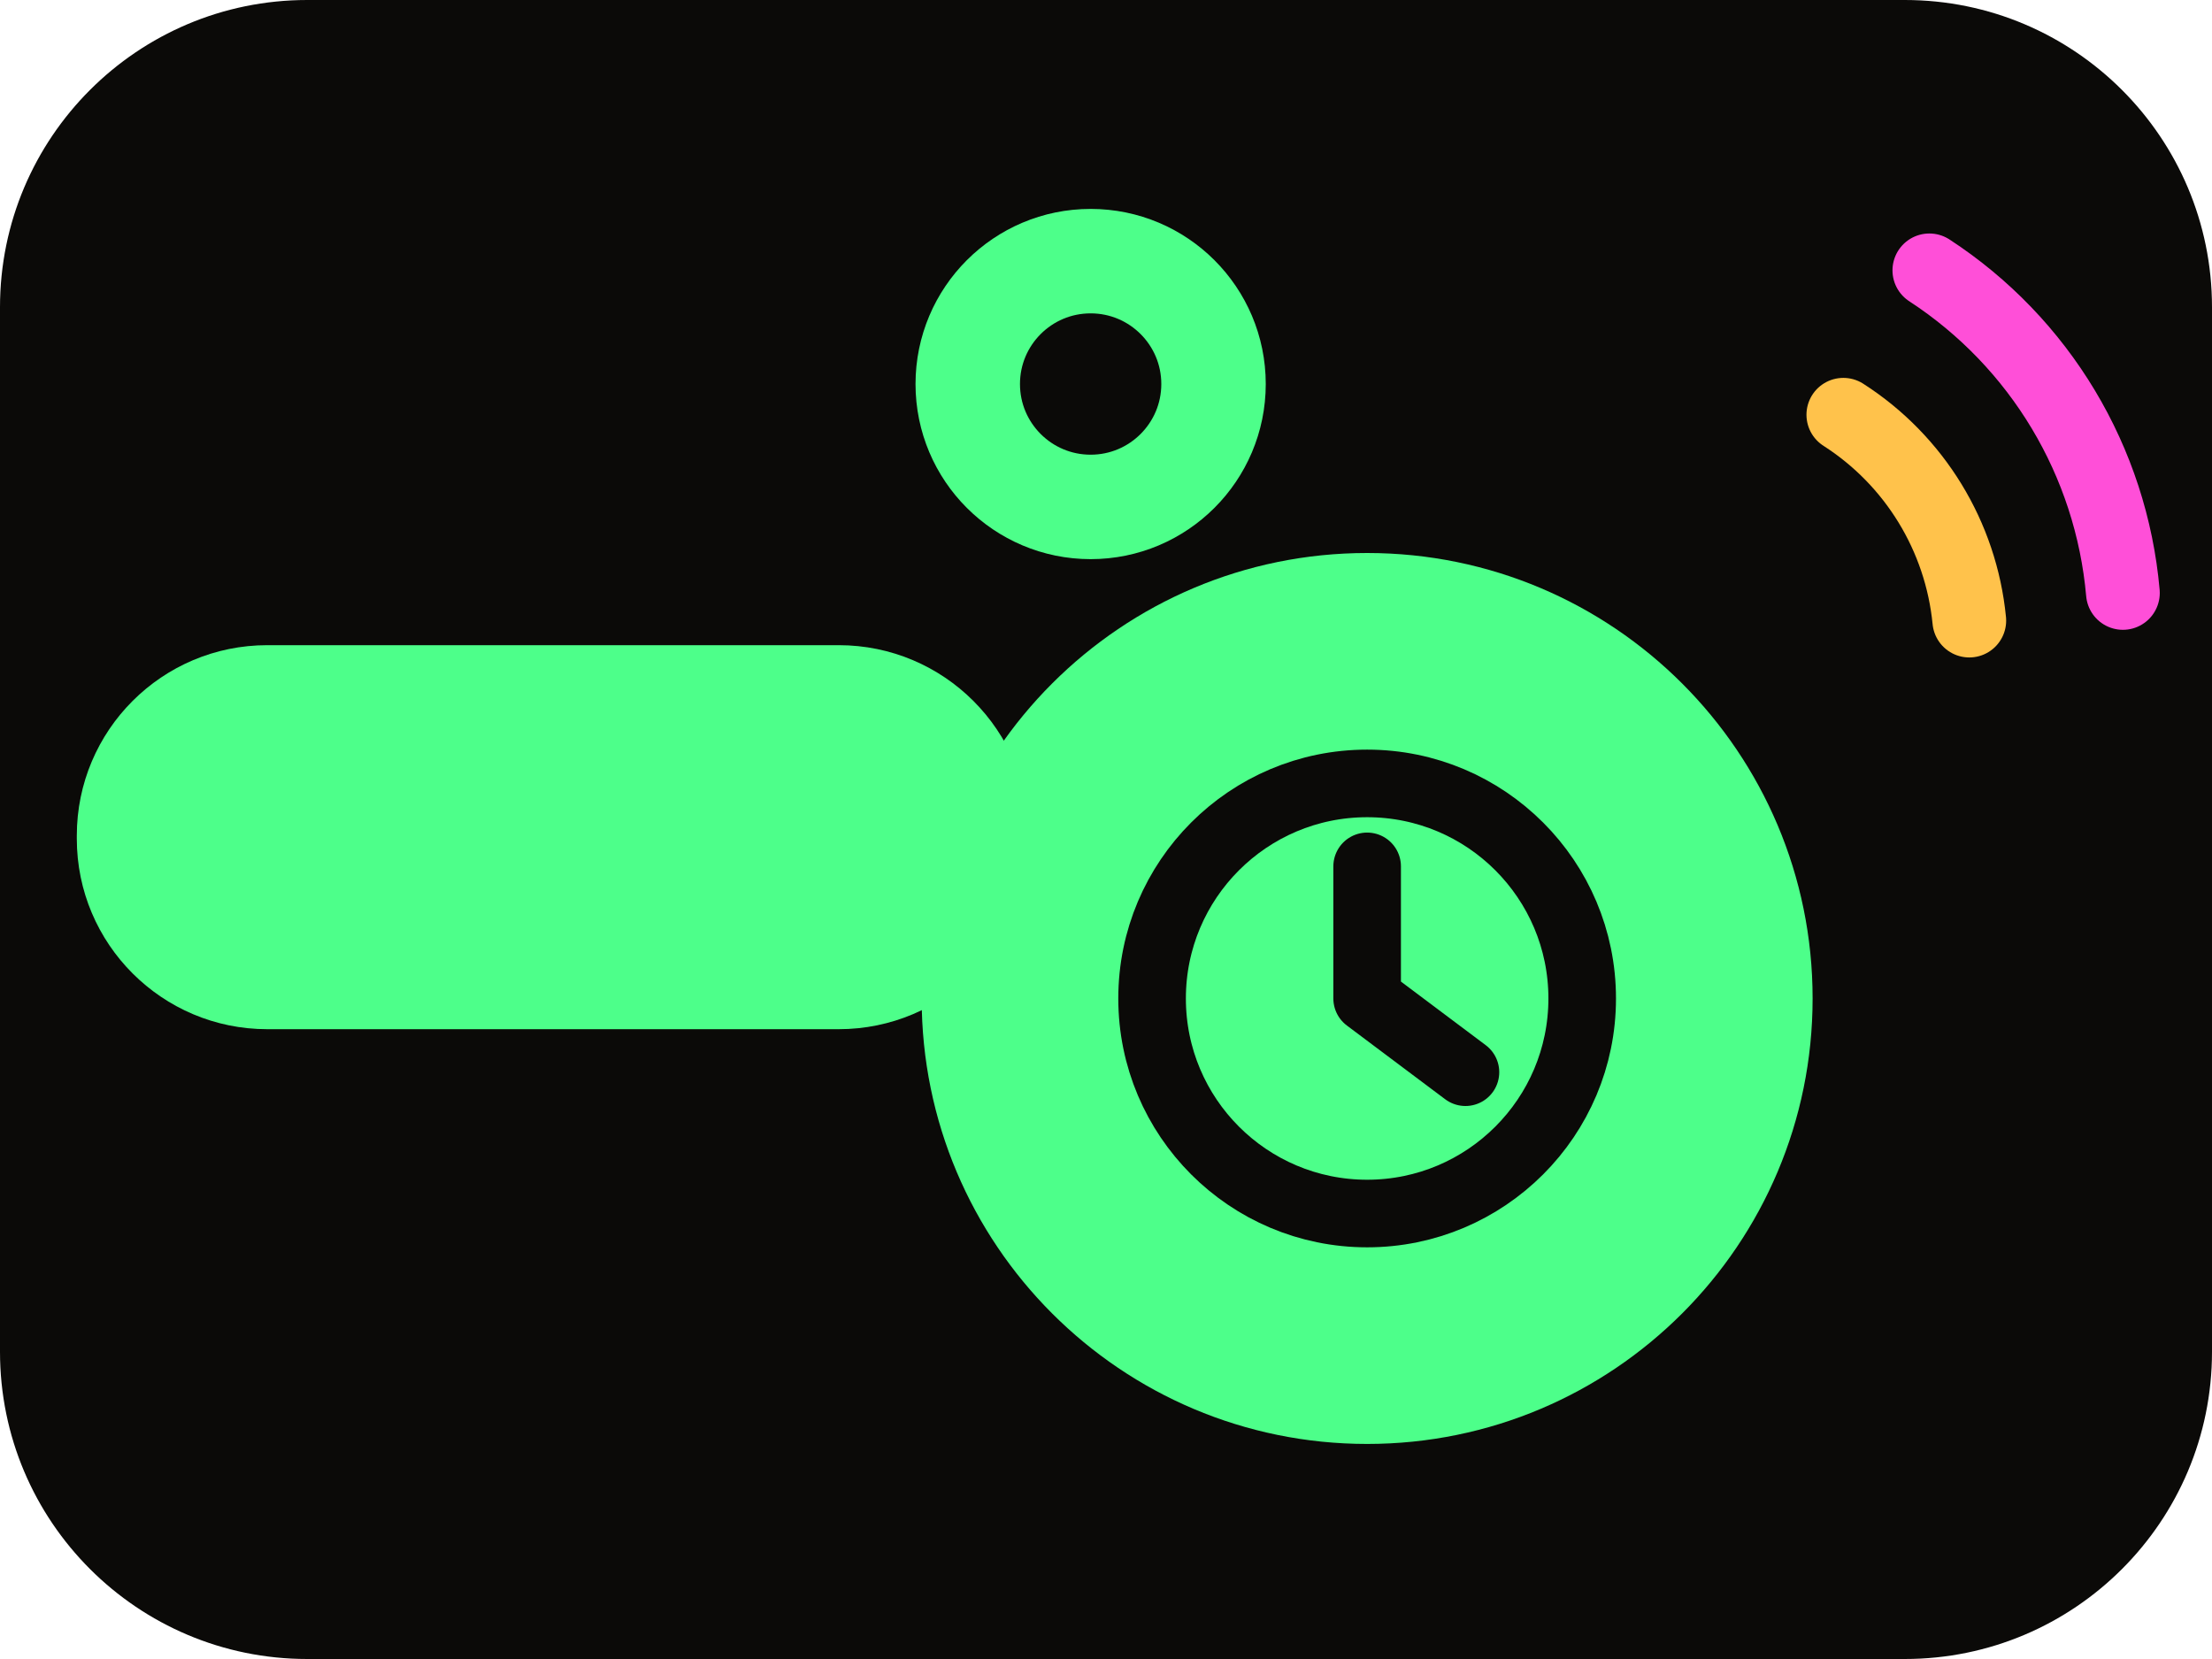
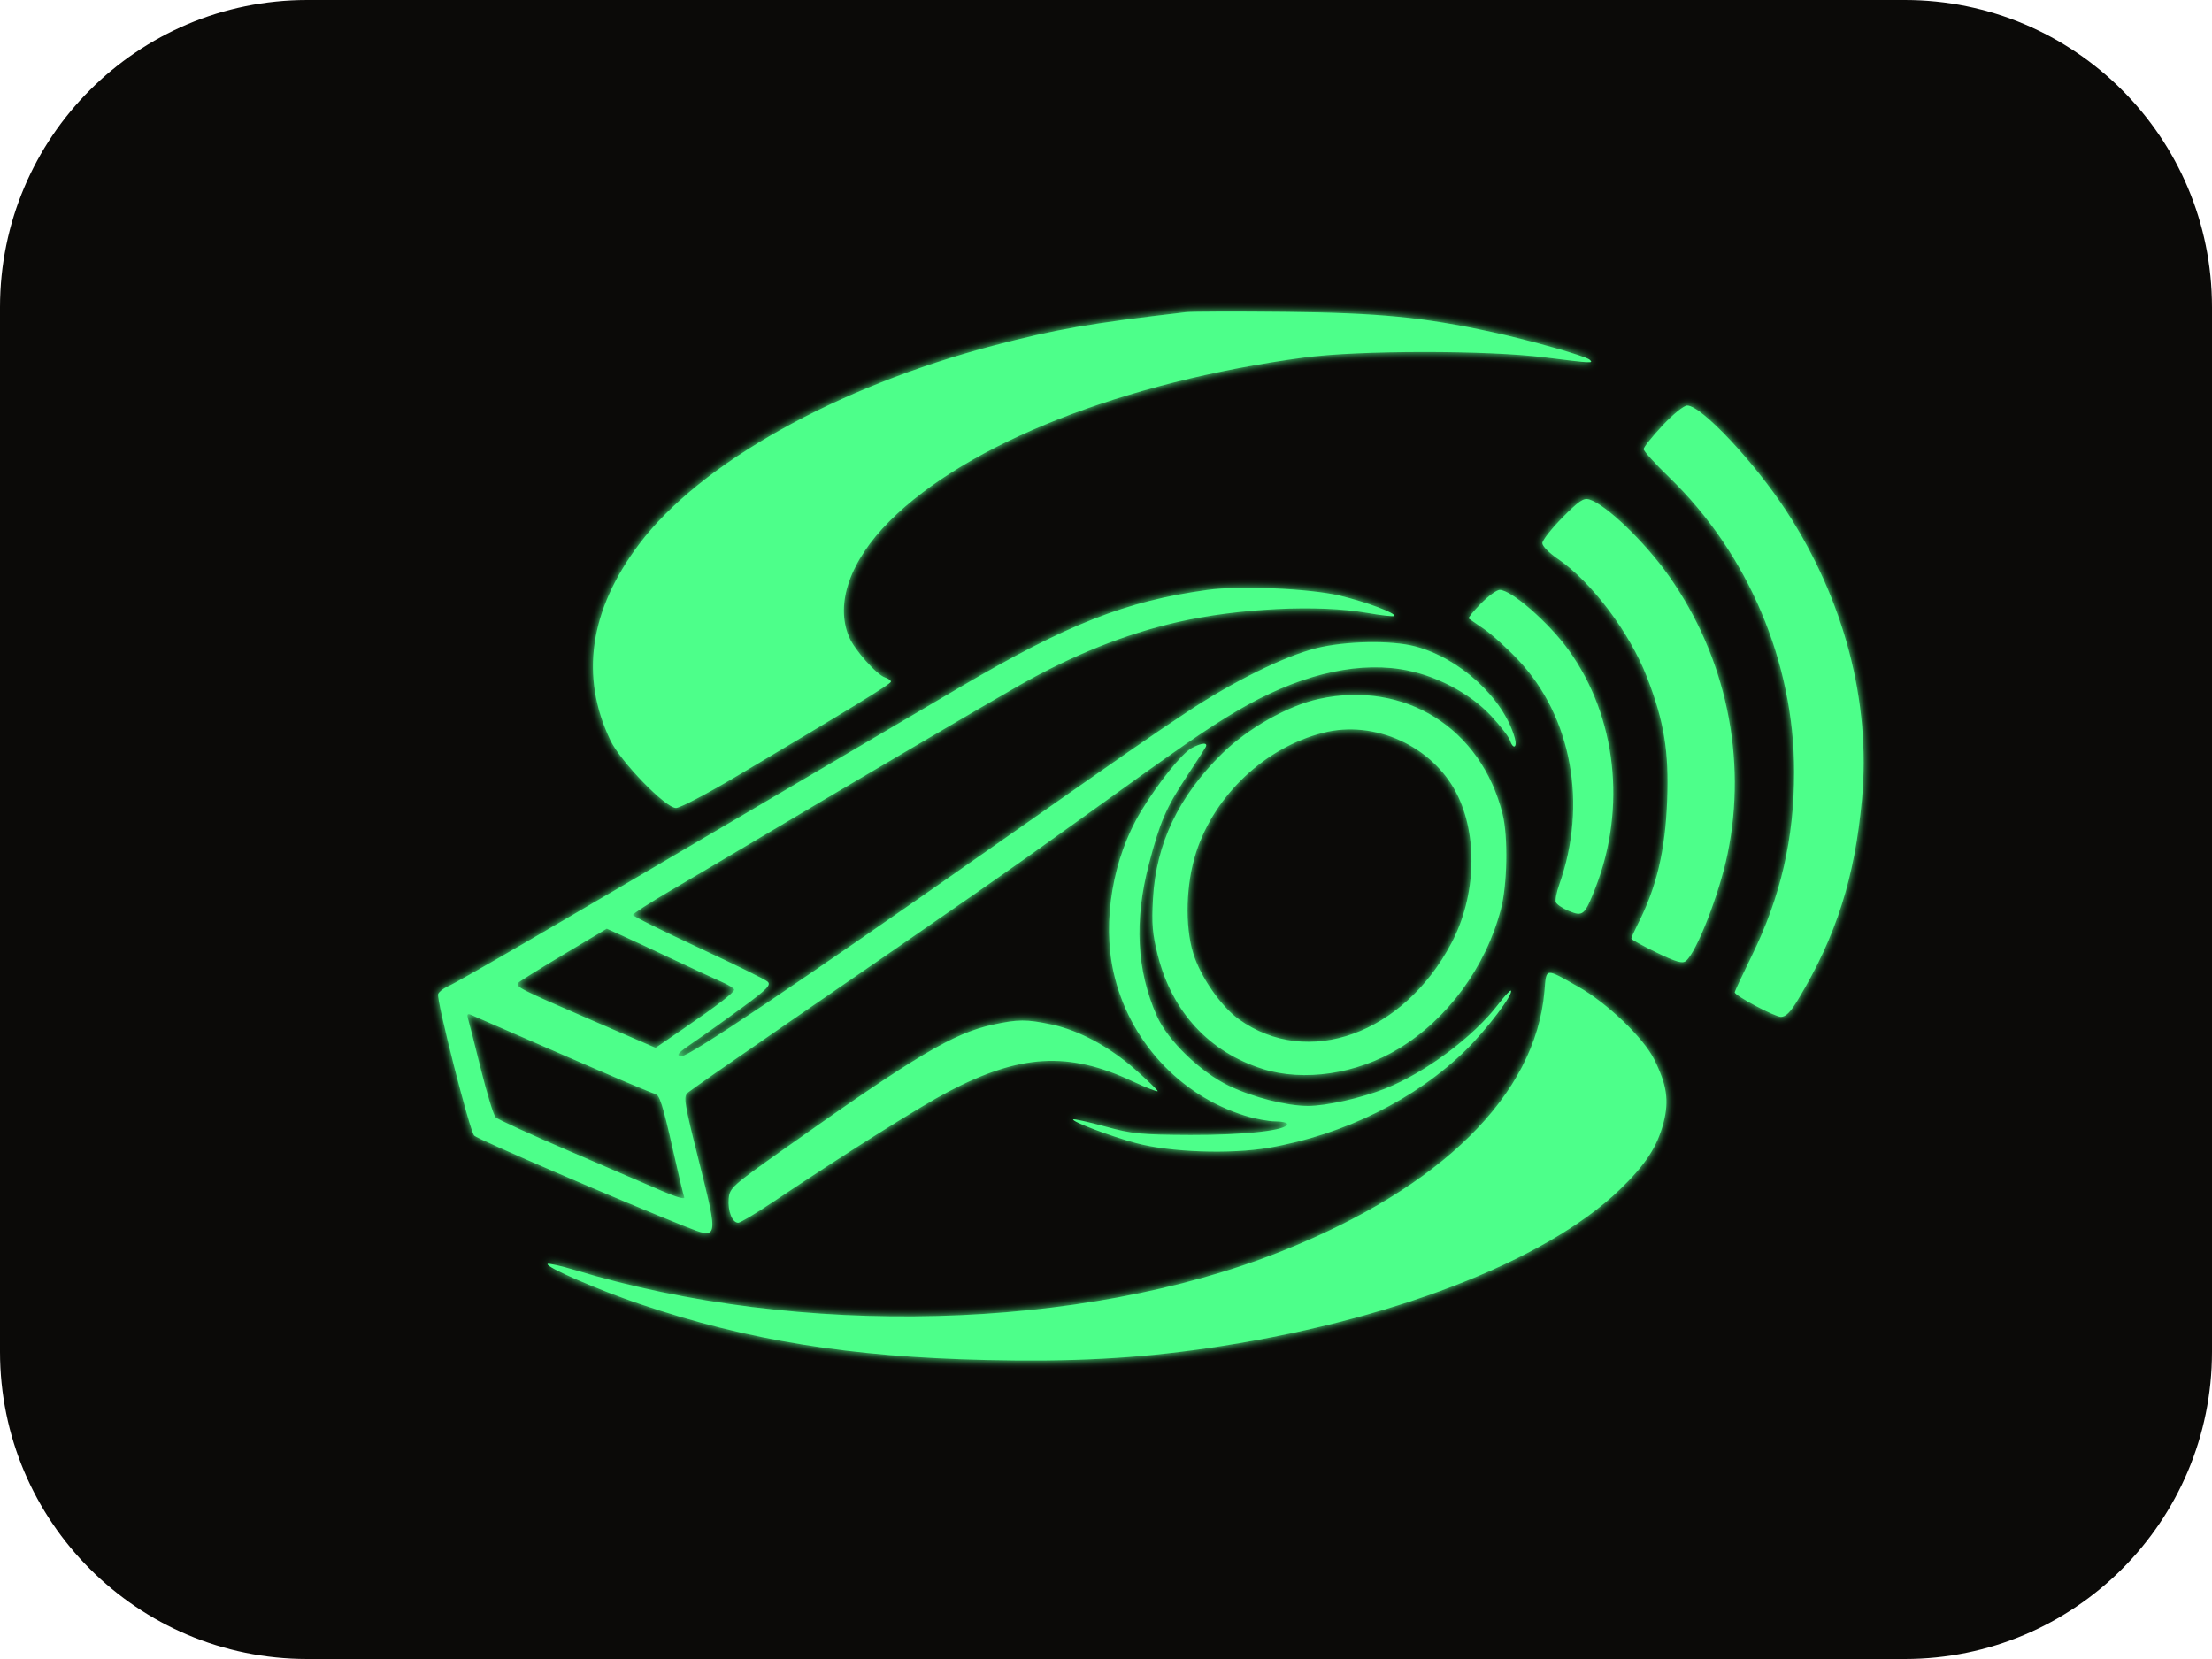
<svg xmlns="http://www.w3.org/2000/svg" viewBox="0 0 72 54">
+   <defs>
+     <filter id="glow" x="-30%" y="-40%" width="160%" height="180%">
+       <feGaussianBlur stdDeviation="1.45" result="blur" />
+       <feMerge>
+         <feMergeNode in="blur" />
+         <feMergeNode in="SourceGraphic" />
+       </feMerge>
+     </filter>
+   </defs>
  <rect width="72" height="54" rx="10" fill="#0b0a08" />
-   <circle cx="44.5" cy="32.5" r="14.5" fill="#4dff8a" />
-   <rect x="2.5" y="21" width="31" height="12.5" rx="6.2" fill="#4dff8a" />
-   <circle cx="35.5" cy="12.5" r="4" stroke="#4dff8a" stroke-width="3.4" fill="none" />
-   <circle cx="44.5" cy="32.5" r="7" stroke="#0b0a08" stroke-width="2.2" fill="none" />
-   <path d="M44.5 28.2 v4.3 l3.2 2.4" stroke="#0b0a08" stroke-width="2.2" stroke-linecap="round" stroke-linejoin="round" fill="none" />
-   <path d="M60 13.5 a9 9 0 0 1 4.1 6.7" stroke="#ffc24b" stroke-width="2.4" stroke-linecap="round" fill="none" />
-   <path d="M62.8 8.8 a14 14 0 0 1 6.3 10.5" stroke="#ff4fd8" stroke-width="2.4" stroke-linecap="round" fill="none" />
+   <path transform="translate(3.9 1.2) scale(0.1)" d="M 347 89.612 C 315.774 93.240, 304.768 95.150, 284.500 100.462 C 233.338 113.868, 188.907 138.742, 169.050 165.094 C 152.866 186.571, 149.707 208.161, 159.698 229 C 163.018 235.924, 177.644 251, 181.041 251 C 182.306 251, 191.026 246.439, 200.420 240.864 C 237.544 218.834, 251 210.591, 251 209.879 C 251 209.469, 250.142 208.862, 249.092 208.529 C 246.342 207.656, 239.105 199.495, 237.344 195.280 C 232.802 184.410, 237.699 170.462, 250.580 157.581 C 275.834 132.327, 326.737 112.254, 385.500 104.377 C 403.238 101.999, 445.039 101.974, 463.845 104.329 C 479.456 106.284, 479.713 106.297, 478.450 105.097 C 477.204 103.913, 459.005 98.760, 446.502 96.051 C 424.302 91.241, 409.951 89.841, 379.500 89.516 C 363.550 89.345, 348.925 89.388, 347 89.612 M 502.115 126.537 C 498.752 130.132, 496 133.576, 496 134.191 C 496 134.806, 499.767 138.952, 504.371 143.405 C 530.020 168.209, 545.013 203.621, 544.994 239.349 C 544.983 260.928, 540.607 279.928, 531.257 299 C 528.157 305.325, 525.635 310.725, 525.653 311 C 525.727 312.101, 538.645 318.962, 540.678 318.980 C 542.270 318.995, 543.786 317.454, 546.317 313.250 C 558.671 292.732, 564.737 273.684, 567.075 248.065 C 569.962 216.425, 561.274 183.271, 542.556 154.500 C 532.149 138.503, 514.786 120, 510.181 120 C 509.068 120, 505.602 122.808, 502.115 126.537 M 469.528 156.509 C 465.938 160.153, 463.012 163.891, 463.026 164.817 C 463.040 165.743, 465.299 168.025, 468.046 169.888 C 478.987 177.310, 491.454 193.853, 497.099 208.441 C 502.662 222.815, 504.266 232.612, 503.659 248.500 C 503.030 264.978, 500.227 276.793, 494.098 288.807 C 492.944 291.070, 492 293.179, 492 293.496 C 492 293.813, 495.675 295.849, 500.166 298.021 C 506.613 301.139, 508.629 301.723, 509.744 300.798 C 513.272 297.870, 520.631 278.967, 523.322 265.922 C 529.751 234.750, 522.783 201.760, 504.215 175.462 C 496.357 164.333, 483.736 152.215, 478.278 150.558 C 476.455 150.004, 474.887 151.070, 469.528 156.509 M 354 180.009 C 327.448 183.657, 308.531 191.099, 273.500 211.677 C 264.150 217.170, 232.425 235.840, 203 253.167 C 140.804 289.790, 110.593 307.342, 106.805 309.053 C 105.323 309.723, 103.889 310.846, 103.620 311.548 C 102.967 313.249, 113.898 356.178, 115.359 357.651 C 116.526 358.829, 163.629 379.106, 183.923 387.168 C 194.945 391.546, 194.928 391.624, 188.504 366.017 C 183.696 346.851, 183.390 344.961, 184.876 343.660 C 185.769 342.878, 199.550 333.266, 215.500 322.300 C 274.070 282.031, 289.960 270.966, 311.500 255.454 C 346.041 230.578, 353.859 225.173, 363.653 219.396 C 382.741 208.137, 401.070 203.447, 416.747 205.809 C 427.767 207.469, 439.328 213.427, 446.442 221.110 C 449.416 224.323, 452.139 227.863, 452.492 228.976 C 453.481 232.089, 454.968 231.375, 454.064 228.222 C 450.337 215.228, 436.276 202.289, 421.650 198.395 C 413.951 196.345, 398.791 196.628, 389.410 198.998 C 378.950 201.640, 362.326 209.853, 347.368 219.770 C 335.502 227.637, 330.086 231.395, 282 265.126 C 221.116 307.835, 184.954 332.133, 182.745 331.816 C 180.872 331.547, 181.578 330.761, 187 327.074 C 190.575 324.643, 197.718 319.542, 202.874 315.737 C 210.667 309.987, 212.017 308.604, 210.874 307.539 C 210.118 306.835, 199.938 301.820, 188.250 296.394 C 176.563 290.969, 167 286.203, 167 285.803 C 167 285.403, 172.512 281.845, 179.250 277.895 C 185.988 273.945, 199.600 265.896, 209.500 260.009 C 238.462 242.786, 282.746 216.765, 292.651 211.150 C 310.340 201.123, 327.155 194.394, 344.280 190.489 C 364.051 185.980, 390.148 184.709, 405.931 187.487 C 410.569 188.303, 414.570 188.763, 414.823 188.510 C 415.677 187.656, 405.601 183.889, 397.022 181.856 C 387.271 179.544, 364.496 178.566, 354 180.009 M 443.021 184.479 C 440.603 186.943, 438.822 189.120, 439.062 189.317 C 439.303 189.514, 441.540 191.054, 444.034 192.737 C 446.528 194.421, 451.553 198.963, 455.202 202.831 C 472.605 221.279, 477.810 249.841, 468.527 275.955 C 467.656 278.406, 467.162 280.979, 467.428 281.674 C 467.695 282.368, 469.592 283.638, 471.644 284.496 C 476.248 286.419, 476.810 285.932, 480.299 277 C 490.485 250.923, 487.145 221.263, 471.583 199.607 C 465.179 190.695, 452.932 180, 449.132 180 C 448.188 180, 445.438 182.016, 443.021 184.479 M 390.300 215.506 C 380.212 217.699, 367.109 225.108, 358.739 233.352 C 344.618 247.262, 337.305 262.614, 336.296 280.466 C 335.829 288.736, 336.105 291.987, 337.869 298.959 C 342.529 317.378, 354.582 330.433, 372.001 335.931 C 385.401 340.160, 402.627 337.595, 416.246 329.342 C 432.224 319.660, 444.584 302.804, 449.538 283.942 C 451.640 275.936, 451.919 260.346, 450.092 253 C 443.125 225.002, 418.284 209.425, 390.300 215.506 M 391.721 226.505 C 372.825 231.284, 356.472 246.640, 350.366 265.338 C 347.016 275.595, 346.611 289.290, 349.391 298.319 C 351.735 305.934, 358.420 315.588, 364.249 319.774 C 386.623 335.846, 417.839 324.629, 433.481 294.897 C 441.473 279.705, 442.133 259.957, 435.107 246.220 C 427.230 230.815, 408.439 222.277, 391.721 226.505 M 348.863 231.513 C 345.681 233.242, 337.850 243.035, 332.338 252.177 C 323.238 267.274, 319.745 287.768, 323.442 304.384 C 328.364 326.505, 344.787 344.475, 366.165 351.128 C 369.472 352.158, 373.938 353, 376.089 353 C 378.240 353, 380 353.399, 380 353.887 C 380 355.934, 366.065 357.498, 348.500 357.423 C 332.178 357.354, 329.579 357.094, 320.615 354.641 C 315.178 353.154, 310.547 352.120, 310.322 352.345 C 309.658 353.009, 322.241 357.769, 330.681 360.046 C 341.797 363.046, 361.487 363.748, 374 361.592 C 398.521 357.366, 421.880 345.769, 438.194 329.723 C 444.930 323.097, 453.765 311.432, 452.787 310.454 C 452.562 310.229, 450.712 312.227, 448.678 314.896 C 440.571 325.525, 424.944 337.176, 411.845 342.356 C 404.020 345.450, 392.587 348.007, 386.685 347.983 C 379.758 347.954, 369.002 345.223, 361.176 341.506 C 351.781 337.045, 341.093 326.721, 337.532 318.667 C 330.961 303.810, 330.131 287.657, 334.988 269.186 C 338.625 255.353, 340.522 250.969, 347.356 240.589 C 350.285 236.140, 353.005 231.938, 353.400 231.250 C 354.356 229.586, 352.176 229.713, 348.863 231.513 M 144.626 298.564 C 136.996 303.120, 130.306 307.294, 129.761 307.839 C 128.496 309.104, 129.993 309.867, 154.581 320.497 L 174.394 329.063 183.447 322.856 C 194.636 315.184, 200 311.053, 200 310.108 C 200 309.710, 198.088 308.547, 195.750 307.523 C 193.412 306.500, 186.325 303.212, 180 300.218 C 173.675 297.224, 166.250 293.764, 163.500 292.528 L 158.500 290.281 144.626 298.564 M 463.712 310.700 C 460.806 344.387, 430.206 374.605, 378 395.341 C 313.050 421.139, 221.229 423.561, 148.147 401.405 C 143.553 400.012, 139.550 399.117, 139.251 399.415 C 138.333 400.333, 155.798 407.905, 169.500 412.529 C 204.432 424.318, 237.589 429.667, 282 430.678 C 309.797 431.311, 330.639 430.215, 353.500 426.917 C 412.600 418.392, 463.889 398.707, 488.231 375.207 C 496.638 367.091, 500.477 361.201, 502.494 353.328 C 504.325 346.185, 503.533 340.979, 499.353 332.675 C 495.867 325.749, 484.110 314.500, 474.922 309.299 C 463.695 302.944, 464.388 302.857, 463.712 310.700 M 113.340 319.599 C 113.654 320.644, 115.534 328.025, 117.517 336 C 119.501 343.975, 121.658 351.032, 122.312 351.682 C 122.965 352.332, 133.625 357.216, 146 362.537 C 158.375 367.857, 172.037 373.742, 176.361 375.615 C 181.095 377.665, 184.021 378.496, 183.717 377.704 C 183.439 376.982, 181.805 370.115, 180.084 362.445 C 176.742 347.551, 175.592 344, 174.109 344 C 173.595 344, 160.198 338.328, 144.337 331.396 C 128.477 324.464, 114.886 318.546, 114.135 318.245 C 113.170 317.858, 112.937 318.256, 113.340 319.599 M 284.168 321.533 C 271.321 324.322, 259.360 331.437, 216.500 361.787 C 199.170 374.059, 198.489 374.671, 198.192 378.224 C 197.857 382.244, 199.355 386, 201.293 386 C 201.965 386, 207.012 382.988, 212.508 379.306 C 236.196 363.437, 260.215 348.317, 269.500 343.431 C 292.933 331.100, 308.767 330.171, 329.551 339.911 C 334.279 342.126, 338.001 343.571, 337.823 343.122 C 337.645 342.672, 334.383 339.550, 330.574 336.184 C 322.087 328.684, 312.215 323.365, 303.257 321.467 C 295.102 319.739, 292.393 319.748, 284.168 321.533" fill="#4dff8a" fill-rule="evenodd" filter="url(#glow)" />
</svg>
